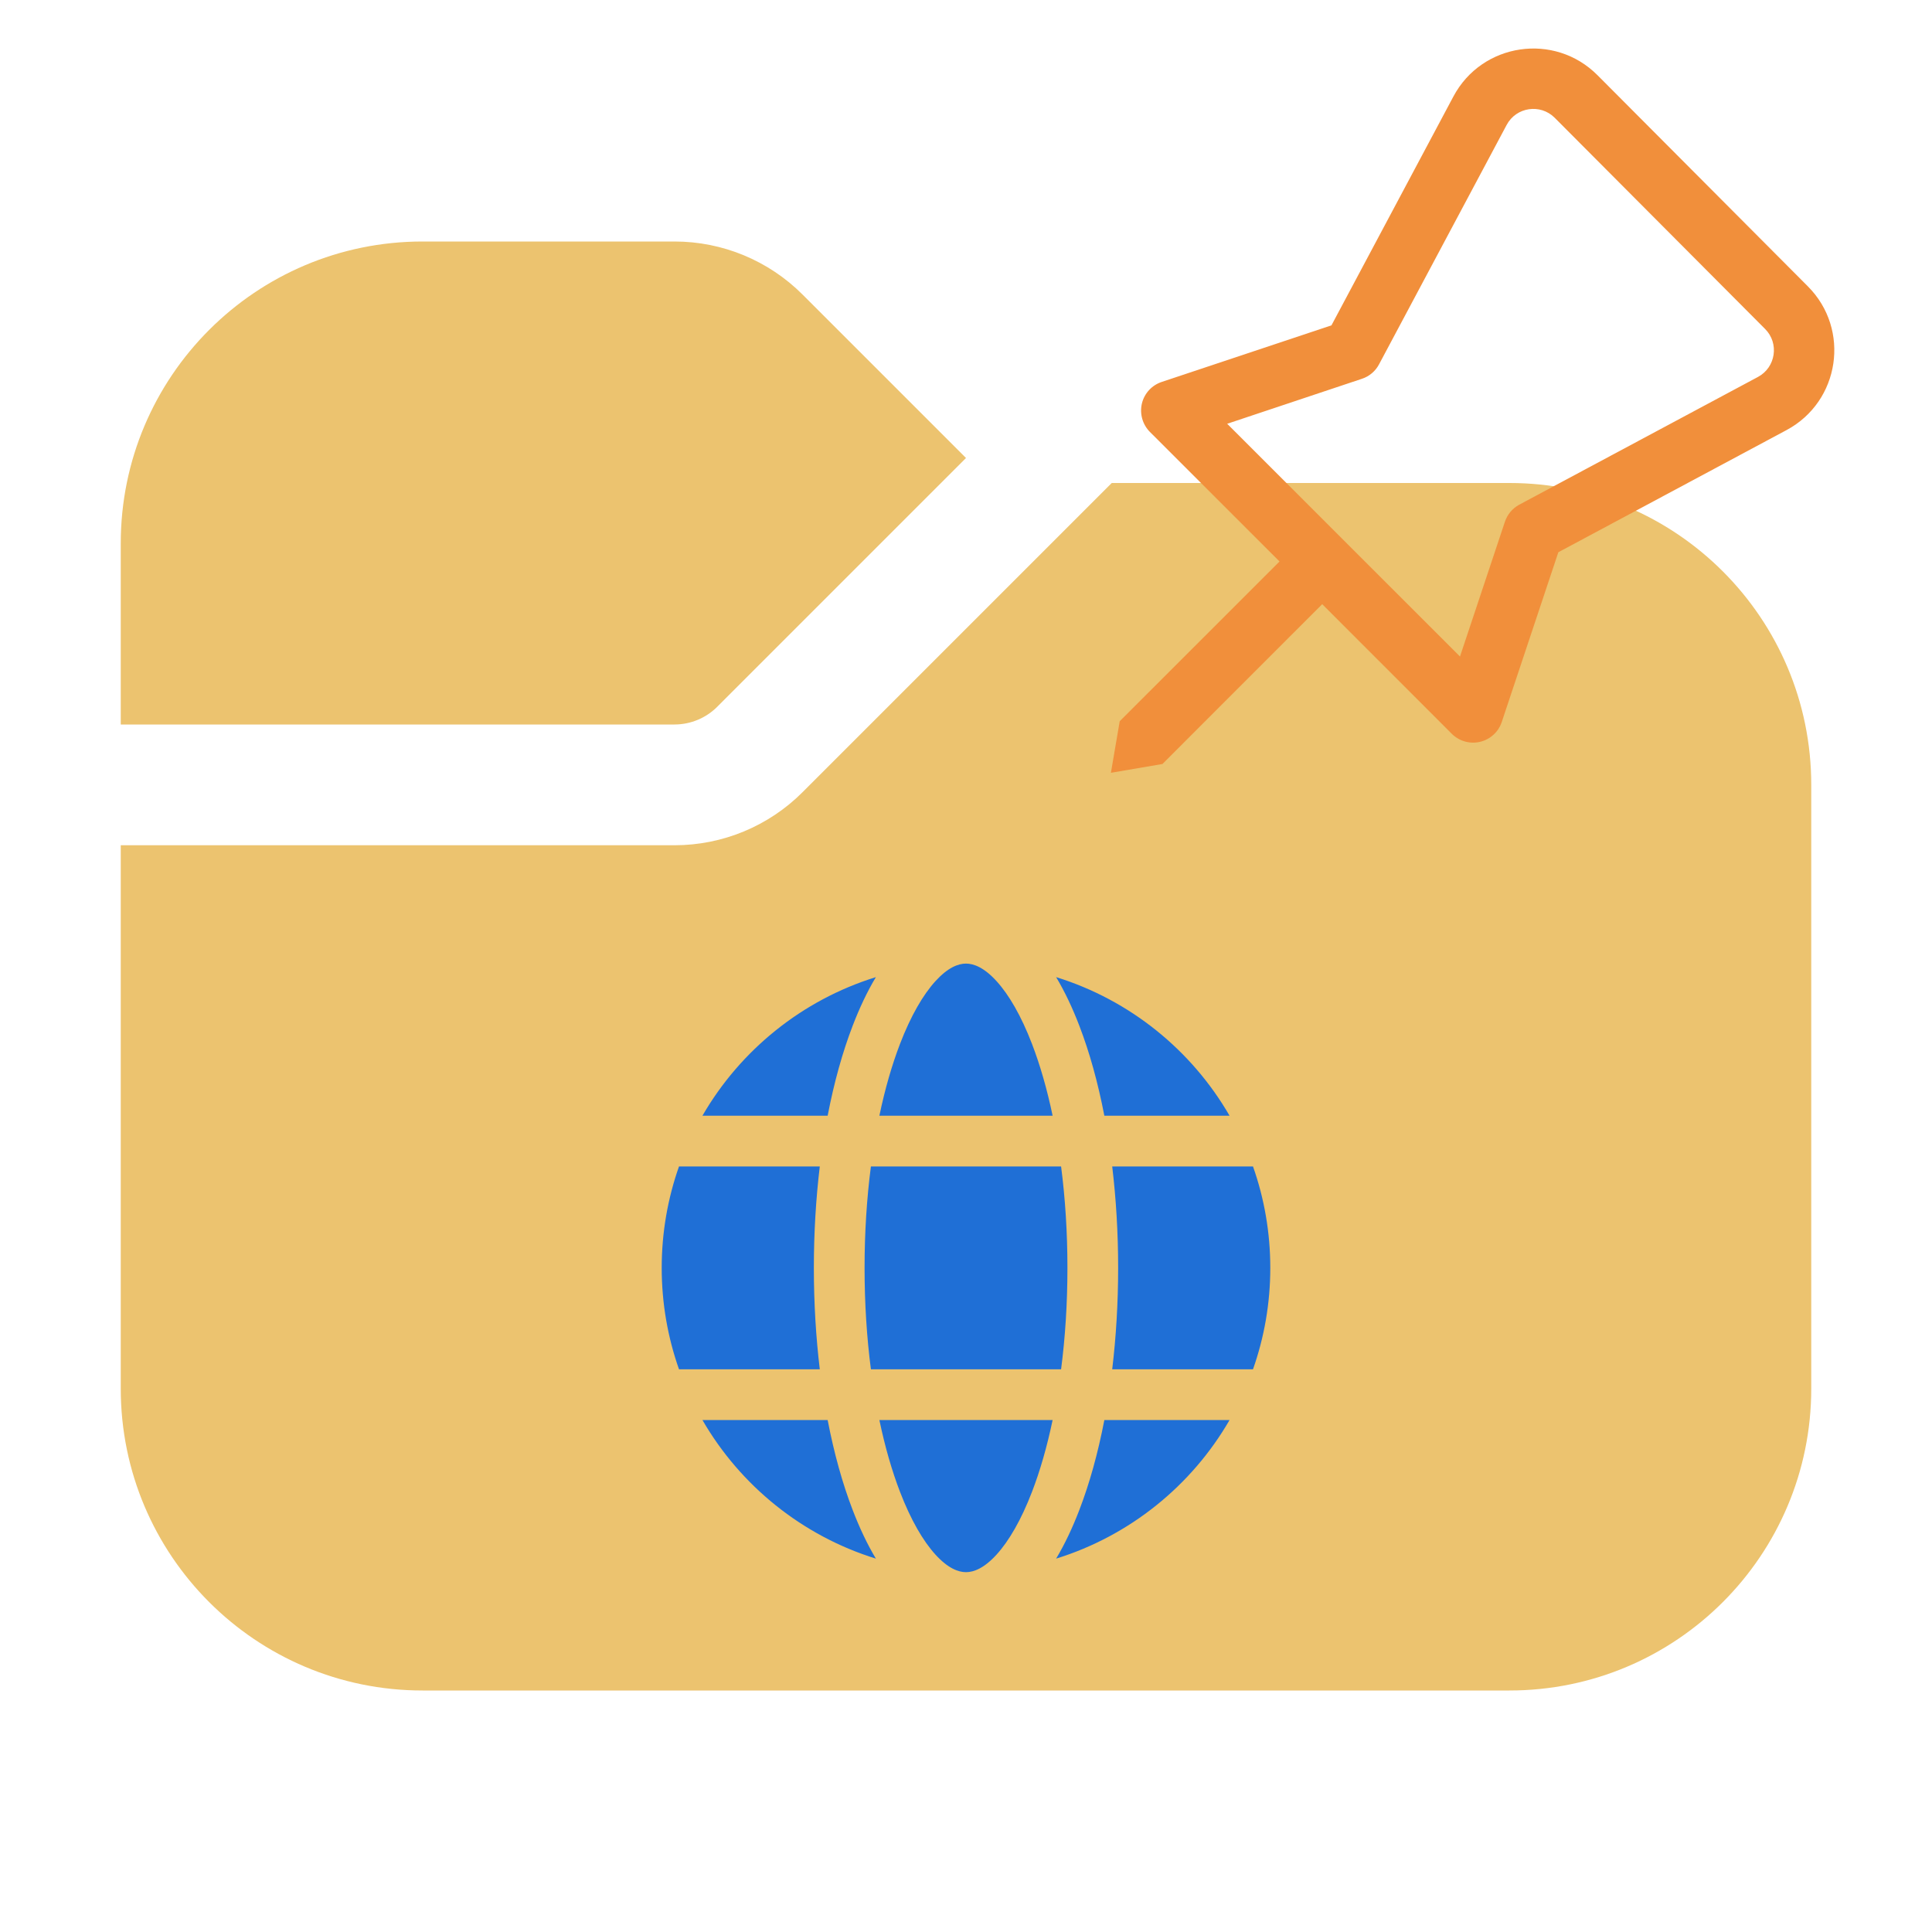
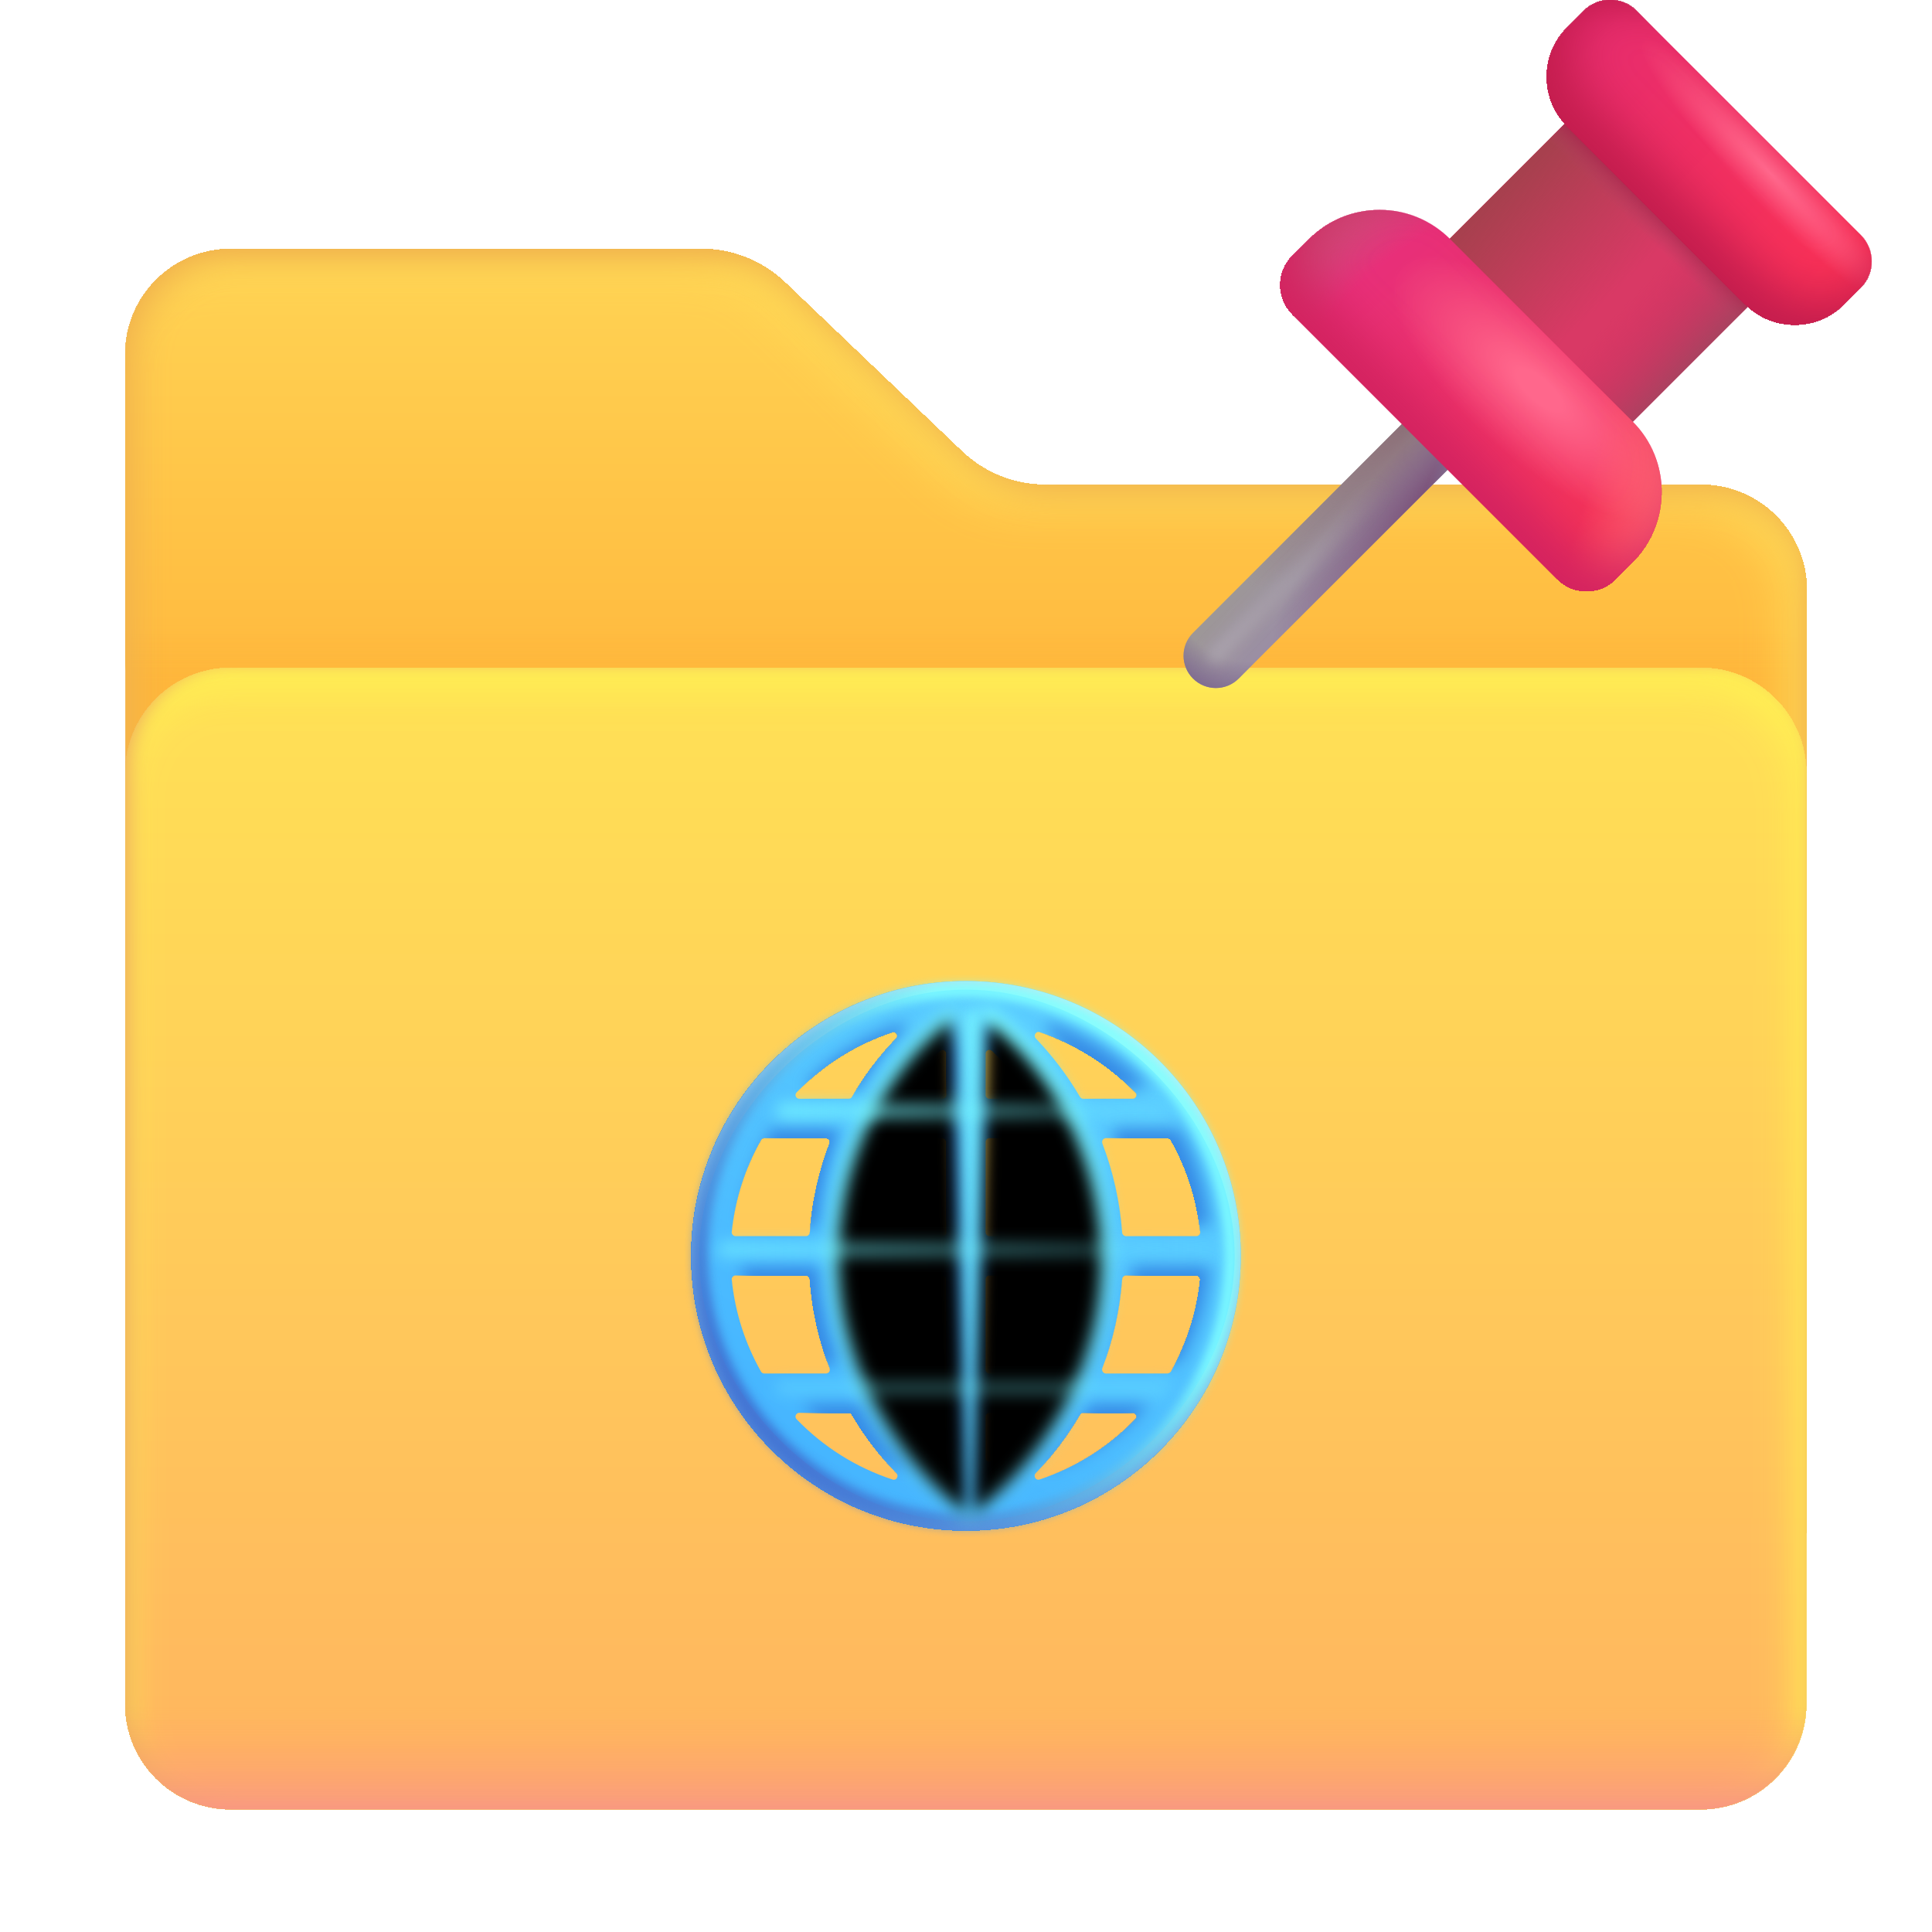
<svg xmlns="http://www.w3.org/2000/svg" viewBox="0 0 16 16" width="16" height="16">
-   <path d="M1 4.5C1 3.119 2.119 2 3.5 2H5.586C5.984 2 6.365 2.158 6.646 2.439L8 3.793L5.939 5.854C5.846 5.947 5.718 6 5.586 6H1V4.5ZM1 7V11.5C1 12.881 2.119 14 3.5 14H12.5C13.881 14 15 12.881 15 11.5V6.5C15 5.119 13.881 4 12.5 4H9.207L6.646 6.561C6.365 6.842 5.984 7 5.586 7H1Z" fill="#ecc36f" />
-   <g transform="translate(8,10.5) scale(0.42) translate(-8,-8)" fill="#1f6fd6">
-     <path d="M6 8C6 7.297 6.044 6.625 6.125 6H9.875C9.956 6.625 10 7.297 10 8C10 8.703 9.956 9.375 9.875 10H6.125C6.044 9.375 6 8.703 6 8ZM5.117 10C5.041 9.365 5 8.693 5 8C5 7.307 5.041 6.635 5.117 6H2.341C2.12 6.626 2 7.299 2 8C2 8.701 2.12 9.374 2.341 10H5.117ZM2.803 11H5.272C5.398 11.655 5.565 12.254 5.766 12.776C5.9 13.125 6.052 13.448 6.223 13.733C4.769 13.282 3.551 12.294 2.803 11ZM6.292 11H9.708C9.598 11.527 9.46 12.004 9.301 12.417C9.088 12.971 8.846 13.386 8.603 13.653C8.36 13.92 8.156 14 8 14C7.844 14 7.64 13.92 7.397 13.653C7.154 13.386 6.912 12.971 6.699 12.417C6.54 12.004 6.402 11.527 6.292 11ZM10.728 11C10.602 11.655 10.435 12.254 10.234 12.776C10.1 13.125 9.948 13.448 9.777 13.733C11.231 13.282 12.449 12.294 13.197 11H10.728ZM13.659 10C13.88 9.374 14 8.701 14 8C14 7.299 13.88 6.626 13.659 6H10.883C10.959 6.635 11 7.307 11 8C11 8.693 10.959 9.365 10.883 10H13.659ZM9.301 3.583C9.46 3.997 9.598 4.473 9.708 5H6.292C6.402 4.473 6.54 3.997 6.699 3.583C6.912 3.029 7.154 2.614 7.397 2.347C7.64 2.08 7.844 2 8 2C8.156 2 8.36 2.08 8.603 2.347C8.846 2.614 9.088 3.029 9.301 3.583ZM10.728 5H13.197C12.449 3.706 11.231 2.718 9.777 2.267C9.948 2.552 10.1 2.875 10.234 3.224C10.435 3.746 10.602 4.345 10.728 5ZM2.803 5H5.272C5.398 4.345 5.565 3.746 5.766 3.224C5.9 2.875 6.052 2.552 6.223 2.267C4.769 2.718 3.551 3.706 2.803 5Z" />
-   </g>
-   <g transform="translate(12.2,3.4) scale(0.5) translate(-8,-8)" fill="#f18f3b">
-     <path d="M10.059 2.445C9.347 1.731 8.147 1.908 7.673 2.798L5.653 6.589L2.842 7.526C2.678 7.58 2.553 7.716 2.513 7.885C2.474 8.054 2.524 8.231 2.646 8.354L4.793 10.5L2.146 13.146L2 14L2.854 13.854L5.5 11.207L7.646 13.354C7.769 13.476 7.946 13.527 8.115 13.487C8.284 13.447 8.42 13.322 8.474 13.158L9.411 10.347L13.19 8.324C14.076 7.85 14.254 6.655 13.544 5.943L10.059 2.445ZM8.555 3.269C8.713 2.972 9.113 2.913 9.351 3.151L12.836 6.649C13.072 6.886 13.013 7.284 12.718 7.443L8.764 9.559C8.651 9.62 8.566 9.721 8.526 9.842L7.782 12.074L3.926 8.219L6.158 7.474C6.28 7.434 6.381 7.348 6.441 7.235L8.555 3.269Z" />
-   </g>
+   <svg x="0" y="0" width="16" height="16" viewBox="0 0 32 32">
+     <g filter="url(#filter0_ii_18_22534)">
+       <path d="M3.824 4.125C2.858 4.125 2.074 4.909 2.074 5.875V10.938C2.074 10.994 2.077 11.05 2.082 11.105V25.188C2.082 26.154 2.866 26.938 3.832 26.938H28.176C29.142 26.938 29.926 26.154 29.926 25.188V9.781C29.926 8.815 29.142 8.031 28.176 8.031H17.311C16.797 8.031 16.302 7.833 15.93 7.478L12.998 4.678C12.626 4.323 12.131 4.125 11.617 4.125H3.824Z" fill="url(#paint0_linear_18_22534)" />
+       <path d="M3.824 4.125C2.858 4.125 2.074 4.909 2.074 5.875V10.938C2.074 10.994 2.077 11.05 2.082 11.105V25.188C2.082 26.154 2.866 26.938 3.832 26.938H28.176C29.142 26.938 29.926 26.154 29.926 25.188V9.781C29.926 8.815 29.142 8.031 28.176 8.031H17.311C16.797 8.031 16.302 7.833 15.93 7.478L12.998 4.678C12.626 4.323 12.131 4.125 11.617 4.125H3.824Z" fill="url(#paint1_linear_18_22534)" />
+     </g>
+     <g filter="url(#filter1_ii_18_22534)">
+       <rect x="2.074" y="11.062" width="27.844" height="18.906" rx="1.75" fill="url(#paint2_linear_18_22534)" />
+     </g>
+     <rect x="2.074" y="11.062" width="27.844" height="18.906" rx="1.75" fill="url(#paint3_linear_18_22534)" />
+     <defs>
+       <filter id="filter0_ii_18_22534" x="1.774" y="4.125" width="28.252" height="23.113" filterUnits="userSpaceOnUse" color-interpolation-filters="sRGB">
+         <feFlood flood-opacity="0" result="BackgroundImageFix" />
+         <feBlend mode="normal" in="SourceGraphic" in2="BackgroundImageFix" result="shape" />
+         <feColorMatrix in="SourceAlpha" type="matrix" values="0 0 0 0 0 0 0 0 0 0 0 0 0 0 0 0 0 0 127 0" result="hardAlpha" />
+         <feOffset dx="-0.3" dy="0.3" />
+         <feGaussianBlur stdDeviation="0.375" />
+         <feComposite in2="hardAlpha" operator="arithmetic" k2="-1" k3="1" />
+         <feColorMatrix type="matrix" values="0 0 0 0 1 0 0 0 0 0.863 0 0 0 0 0.337 0 0 0 1 0" />
+         <feBlend mode="normal" in2="shape" result="effect1_innerShadow_18_22534" />
+         <feColorMatrix in="SourceAlpha" type="matrix" values="0 0 0 0 0 0 0 0 0 0 0 0 0 0 0 0 0 0 127 0" result="hardAlpha" />
+         <feOffset dx="0.1" dy="0.1" />
+         <feGaussianBlur stdDeviation="0.3" />
+         <feComposite in2="hardAlpha" operator="arithmetic" k2="-1" k3="1" />
+         <feColorMatrix type="matrix" values="0 0 0 0 0.937 0 0 0 0 0.675 0 0 0 0 0.294 0 0 0 1 0" />
+         <feBlend mode="normal" in2="effect1_innerShadow_18_22534" result="effect2_innerShadow_18_22534" />
+       </filter>
+       <filter id="filter1_ii_18_22534" x="1.974" y="10.963" width="28.044" height="19.306" filterUnits="userSpaceOnUse" color-interpolation-filters="sRGB">
+         <feFlood flood-opacity="0" result="BackgroundImageFix" />
+         <feBlend mode="normal" in="SourceGraphic" in2="BackgroundImageFix" result="shape" />
+         <feColorMatrix in="SourceAlpha" type="matrix" values="0 0 0 0 0 0 0 0 0 0 0 0 0 0 0 0 0 0 127 0" result="hardAlpha" />
+         <feOffset dx="-0.1" dy="0.3" />
+         <feGaussianBlur stdDeviation="0.375" />
+         <feComposite in2="hardAlpha" operator="arithmetic" k2="-1" k3="1" />
+         <feColorMatrix type="matrix" values="0 0 0 0 1 0 0 0 0 0.949 0 0 0 0 0.325 0 0 0 1 0" />
+         <feBlend mode="normal" in2="shape" result="effect1_innerShadow_18_22534" />
+         <feColorMatrix in="SourceAlpha" type="matrix" values="0 0 0 0 0 0 0 0 0 0 0 0 0 0 0 0 0 0 127 0" result="hardAlpha" />
+         <feOffset dx="0.1" dy="-0.1" />
+         <feGaussianBlur stdDeviation="0.15" />
+         <feComposite in2="hardAlpha" operator="arithmetic" k2="-1" k3="1" />
+         <feColorMatrix type="matrix" values="0 0 0 0 0.941 0 0 0 0 0.69 0 0 0 0 0.365 0 0 0 1 0" />
+         <feBlend mode="normal" in2="effect1_innerShadow_18_22534" result="effect2_innerShadow_18_22534" />
+       </filter>
+       <linearGradient id="paint0_linear_18_22534" x1="16" y1="4.75" x2="16" y2="11.75" gradientUnits="userSpaceOnUse">
+         <stop stop-color="#FFD152" />
+         <stop offset="1" stop-color="#FFB83D" />
+       </linearGradient>
+       <linearGradient id="paint1_linear_18_22534" x1="16.747" y1="11.316" x2="16.747" y2="10.343" gradientUnits="userSpaceOnUse">
+         <stop stop-color="#FEB63B" />
+         <stop offset="1" stop-color="#FEB63B" stop-opacity="0" />
+       </linearGradient>
+       <linearGradient id="paint2_linear_18_22534" x1="15.996" y1="11.062" x2="15.996" y2="29.969" gradientUnits="userSpaceOnUse">
+         <stop stop-color="#FFE155" />
+         <stop offset="1" stop-color="#FFB45F" />
+       </linearGradient>
+       <linearGradient id="paint3_linear_18_22534" x1="19.882" y1="30.183" x2="19.882" y2="28.246" gradientUnits="userSpaceOnUse">
+         <stop stop-color="#F9928A" />
+         <stop offset="1" stop-color="#FFAD5F" stop-opacity="0" />
+       </linearGradient>
+     </defs>
+   </svg>
+   <svg x="5.4" y="7.8" width="5.2" height="5.2" viewBox="0 0 32 32">
+     <g filter="url(#filter0_i_18_4808)">
+       <path fill-rule="evenodd" clip-rule="evenodd" d="M2 16C2 23.72 8.28 30 16 30C23.72 30 30 23.72 30 16C30 8.28 23.72 2 16 2C8.28 2 2 8.28 2 16ZM4.258 15C4.141 15 4.049 14.9 4.061 14.784C4.232 13.095 4.753 11.509 5.552 10.1C5.587 10.038 5.653 10 5.724 10H8.864C9.005 10 9.102 10.143 9.052 10.276C8.502 11.714 8.159 13.239 8.043 14.812C8.036 14.918 7.948 15 7.843 15H4.258ZM10.25 15C10.134 15 10.042 14.902 10.052 14.786C10.193 13.149 10.617 11.572 11.292 10.115C11.324 10.044 11.395 10 11.472 10H14.8C14.911 10 15 10.089 15 10.2V14.8C15 14.911 14.911 15 14.8 15H10.25ZM15 17.2C15 17.09 14.911 17 14.8 17H10.25C10.134 17 10.042 17.098 10.052 17.214C10.193 18.851 10.617 20.428 11.292 21.885C11.324 21.956 11.395 22 11.472 22H14.8C14.911 22 15 21.91 15 21.8V17.2ZM15 24.2C15 24.09 14.911 24 14.8 24H12.889C12.727 24 12.633 24.181 12.729 24.311C13.298 25.082 13.95 25.799 14.675 26.448C14.802 26.562 15 26.47 15 26.3V24.2ZM19.555 27.073C19.412 27.222 19.553 27.466 19.749 27.401C21.623 26.784 23.294 25.717 24.634 24.328C24.755 24.203 24.665 24 24.491 24H21.98C21.909 24 21.843 24.038 21.807 24.1C21.178 25.17 20.424 26.168 19.555 27.073ZM22.948 21.724C22.898 21.857 22.994 22 23.136 22L26.246 22C26.335 22 26.418 21.953 26.462 21.875C27.252 20.472 27.769 18.895 27.939 17.216C27.951 17.1 27.858 17 27.742 17H24.157C24.052 17 23.964 17.082 23.957 17.188C23.841 18.761 23.498 20.286 22.948 21.724ZM21.75 17C21.866 17 21.958 17.098 21.948 17.214C21.807 18.851 21.383 20.428 20.708 21.885C20.676 21.956 20.605 22 20.528 22H17.2C17.09 22 17 21.91 17 21.8V17.2C17 17.09 17.09 17 17.2 17H21.75ZM23.957 14.812C23.964 14.918 24.052 15 24.157 15H27.742C27.858 15 27.951 14.9 27.939 14.784C27.769 13.105 27.252 11.528 26.462 10.125C26.418 10.047 26.335 10 26.246 10L23.136 10C22.995 10 22.898 10.143 22.948 10.276C23.498 11.714 23.841 13.239 23.957 14.812ZM20.528 10C20.605 10 20.676 10.044 20.708 10.115C21.383 11.572 21.807 13.149 21.948 14.786C21.958 14.902 21.866 15 21.75 15H17.2C17.09 15 17 14.911 17 14.8V10.2C17 10.089 17.09 10 17.2 10H20.528ZM21.807 7.9C21.843 7.962 21.91 8 21.981 8H24.491C24.665 8 24.755 7.797 24.634 7.672C23.296 6.285 21.627 5.218 19.755 4.601C19.559 4.536 19.418 4.779 19.561 4.929C20.428 5.834 21.18 6.832 21.807 7.9ZM17.325 5.552C17.198 5.438 17 5.53 17 5.7V7.8C17 7.91 17.09 8 17.2 8H19.111C19.273 8 19.367 7.819 19.271 7.689C18.701 6.918 18.05 6.201 17.325 5.552ZM15 5.7C15 5.53 14.802 5.438 14.675 5.552C13.95 6.201 13.299 6.918 12.729 7.689C12.633 7.819 12.727 8 12.889 8H14.8C14.911 8 15 7.91 15 7.8V5.7ZM17.2 24C17.09 24 17 24.09 17 24.2V26.3C17 26.47 17.198 26.562 17.325 26.448C18.05 25.799 18.702 25.082 19.271 24.311C19.367 24.181 19.273 24 19.111 24H17.2ZM5.552 21.9C5.587 21.962 5.653 22 5.724 22H8.866C9.008 22 9.105 21.856 9.054 21.724C8.504 20.285 8.159 18.76 8.044 17.188C8.036 17.082 7.949 17 7.843 17H4.258C4.141 17 4.049 17.1 4.061 17.216C4.232 18.905 4.753 20.491 5.552 21.9ZM12.259 27.404C12.455 27.468 12.595 27.225 12.453 27.076C11.582 26.169 10.827 25.17 10.198 24.1C10.162 24.038 10.096 24 10.024 24H7.508C7.336 24 7.246 24.203 7.366 24.328C8.707 25.719 10.381 26.787 12.259 27.404ZM10.019 8C10.091 8 10.156 7.962 10.193 7.9C10.82 6.832 11.572 5.834 12.439 4.929C12.582 4.779 12.441 4.536 12.245 4.601C10.373 5.218 8.704 6.285 7.366 7.672C7.246 7.797 7.336 8 7.508 8H10.019Z" fill="url(#paint0_linear_18_4808)" />
+     </g>
+     <path fill-rule="evenodd" clip-rule="evenodd" d="M16 30C8.28 30 2 23.72 2 16C2 8.28 8.28 2 16 2C23.72 2 30 8.28 30 16C30 23.72 23.72 30 16 30ZM16 29.531C23.076 29.531 29.688 23.076 29.688 16C29.688 8.924 23.076 2.437 16 2.437C8.924 2.437 2.406 8.924 2.406 16C2.406 23.076 8.924 29.531 16 29.531Z" fill="url(#paint1_linear_18_4808)" />
+     <g filter="url(#filter1_f_18_4808)">
+       <path fill-rule="evenodd" clip-rule="evenodd" d="M16 29.828C8.375 29.828 2.172 23.625 2.172 16C2.172 8.375 8.375 2.172 16 2.172C23.625 2.172 29.828 8.375 29.828 16C29.828 23.625 23.625 29.828 16 29.828ZM16 29.203C23.292 29.203 29.203 23.292 29.203 16C29.203 8.708 23.292 2.797 16 2.797C8.708 2.797 2.797 8.708 2.797 16C2.797 23.292 8.708 29.203 16 29.203Z" fill="url(#paint2_radial_18_4808)" />
+     </g>
+     <g filter="url(#filter2_f_18_4808)">
+       <path d="M16.312 3.812L16.312 28.188" stroke="url(#paint3_linear_18_4808)" stroke-width="0.75" stroke-linecap="round" />
+     </g>
+     <g filter="url(#filter3_f_18_4808)">
+       <path d="M17.125 3.688C19.125 5 23.125 9.325 23.125 16.125C23.125 22.925 18.625 27.667 16.375 29.188" stroke="url(#paint4_linear_18_4808)" stroke-width="0.75" stroke-linecap="round" />
+     </g>
+     <g filter="url(#filter4_f_18_4808)">
+       <path d="M15.25 3.688C13.25 5 9.25 9.325 9.25 16.125C9.25 22.925 13.75 27.667 16 29.188" stroke="url(#paint5_linear_18_4808)" stroke-width="0.75" stroke-linecap="round" />
+     </g>
+     <g filter="url(#filter5_f_18_4808)">
+       <path d="M6.688 8.625H26" stroke="url(#paint6_linear_18_4808)" stroke-width="0.75" stroke-linecap="round" />
+     </g>
+     <g filter="url(#filter6_f_18_4808)">
+       <path d="M6.625 22.75H26" stroke="url(#paint7_linear_18_4808)" stroke-opacity="0.75" stroke-width="0.75" stroke-linecap="round" />
+     </g>
+     <g filter="url(#filter7_f_18_4808)">
+       <path d="M3.688 15.688H29" stroke="url(#paint8_linear_18_4808)" stroke-opacity="0.75" stroke-width="0.75" stroke-linecap="round" />
+     </g>
+     <defs>
+       <filter id="filter0_i_18_4808" x="2" y="1.5" width="28.5" height="28.5" filterUnits="userSpaceOnUse" color-interpolation-filters="sRGB">
+         <feFlood flood-opacity="0" result="BackgroundImageFix" />
+         <feBlend mode="normal" in="SourceGraphic" in2="BackgroundImageFix" result="shape" />
+         <feColorMatrix in="SourceAlpha" type="matrix" values="0 0 0 0 0 0 0 0 0 0 0 0 0 0 0 0 0 0 127 0" result="hardAlpha" />
+         <feOffset dx="0.5" dy="-0.5" />
+         <feGaussianBlur stdDeviation="0.375" />
+         <feComposite in2="hardAlpha" operator="arithmetic" k2="-1" k3="1" />
+         <feColorMatrix type="matrix" values="0 0 0 0 0.212 0 0 0 0 0.549 0 0 0 0 0.902 0 0 0 1 0" />
+         <feBlend mode="normal" in2="shape" result="effect1_innerShadow_18_4808" />
+       </filter>
+       <filter id="filter1_f_18_4808" x="1.672" y="1.672" width="28.656" height="28.656" filterUnits="userSpaceOnUse" color-interpolation-filters="sRGB">
+         <feFlood flood-opacity="0" result="BackgroundImageFix" />
+         <feBlend mode="normal" in="SourceGraphic" in2="BackgroundImageFix" result="shape" />
+         <feGaussianBlur stdDeviation="0.25" result="effect1_foregroundBlur_18_4808" />
+       </filter>
+       <filter id="filter2_f_18_4808" x="15.188" y="2.688" width="2.25" height="26.625" filterUnits="userSpaceOnUse" color-interpolation-filters="sRGB">
+         <feFlood flood-opacity="0" result="BackgroundImageFix" />
+         <feBlend mode="normal" in="SourceGraphic" in2="BackgroundImageFix" result="shape" />
+         <feGaussianBlur stdDeviation="0.375" result="effect1_foregroundBlur_18_4808" />
+       </filter>
+       <filter id="filter3_f_18_4808" x="15.25" y="2.562" width="9" height="27.75" filterUnits="userSpaceOnUse" color-interpolation-filters="sRGB">
+         <feFlood flood-opacity="0" result="BackgroundImageFix" />
+         <feBlend mode="normal" in="SourceGraphic" in2="BackgroundImageFix" result="shape" />
+         <feGaussianBlur stdDeviation="0.375" result="effect1_foregroundBlur_18_4808" />
+       </filter>
+       <filter id="filter4_f_18_4808" x="8.125" y="2.562" width="9" height="27.75" filterUnits="userSpaceOnUse" color-interpolation-filters="sRGB">
+         <feFlood flood-opacity="0" result="BackgroundImageFix" />
+         <feBlend mode="normal" in="SourceGraphic" in2="BackgroundImageFix" result="shape" />
+         <feGaussianBlur stdDeviation="0.375" result="effect1_foregroundBlur_18_4808" />
+       </filter>
+       <filter id="filter5_f_18_4808" x="5.562" y="7.5" width="21.562" height="2.25" filterUnits="userSpaceOnUse" color-interpolation-filters="sRGB">
+         <feFlood flood-opacity="0" result="BackgroundImageFix" />
+         <feBlend mode="normal" in="SourceGraphic" in2="BackgroundImageFix" result="shape" />
+         <feGaussianBlur stdDeviation="0.375" result="effect1_foregroundBlur_18_4808" />
+       </filter>
+       <filter id="filter6_f_18_4808" x="5.5" y="21.625" width="21.625" height="2.25" filterUnits="userSpaceOnUse" color-interpolation-filters="sRGB">
+         <feFlood flood-opacity="0" result="BackgroundImageFix" />
+         <feBlend mode="normal" in="SourceGraphic" in2="BackgroundImageFix" result="shape" />
+         <feGaussianBlur stdDeviation="0.375" result="effect1_foregroundBlur_18_4808" />
+       </filter>
+       <filter id="filter7_f_18_4808" x="2.562" y="14.562" width="27.562" height="2.25" filterUnits="userSpaceOnUse" color-interpolation-filters="sRGB">
+         <feFlood flood-opacity="0" result="BackgroundImageFix" />
+         <feBlend mode="normal" in="SourceGraphic" in2="BackgroundImageFix" result="shape" />
+         <feGaussianBlur stdDeviation="0.375" result="effect1_foregroundBlur_18_4808" />
+       </filter>
+       <linearGradient id="paint0_linear_18_4808" x1="25.5" y1="3.687" x2="9.688" y2="30" gradientUnits="userSpaceOnUse">
+         <stop stop-color="#5CCFFF" />
+         <stop offset="1" stop-color="#44B3FF" />
+       </linearGradient>
+       <linearGradient id="paint1_linear_18_4808" x1="25.062" y1="4.437" x2="5.375" y2="32.625" gradientUnits="userSpaceOnUse">
+         <stop stop-color="#B5F5F5" />
+         <stop offset="1" stop-color="#3A6DD3" />
+       </linearGradient>
+       <radialGradient id="paint2_radial_18_4808" cx="0" cy="0" r="1" gradientUnits="userSpaceOnUse" gradientTransform="translate(26.1875 8.4375) rotate(128.166) scale(27.207 27.207)">
+         <stop offset="0.489" stop-color="#7FFFFF" />
+         <stop offset="1" stop-color="#3C68D0" />
+       </radialGradient>
+       <linearGradient id="paint3_linear_18_4808" x1="16.812" y1="3.812" x2="16.812" y2="35.125" gradientUnits="userSpaceOnUse">
+         <stop stop-color="#76F6FF" />
+         <stop offset="1" stop-color="#76F6FF" stop-opacity="0" />
+       </linearGradient>
+       <linearGradient id="paint4_linear_18_4808" x1="19.75" y1="3.688" x2="19.75" y2="36.445" gradientUnits="userSpaceOnUse">
+         <stop stop-color="#76F6FF" />
+         <stop offset="1" stop-color="#76F6FF" stop-opacity="0" />
+       </linearGradient>
+       <linearGradient id="paint5_linear_18_4808" x1="-1.188" y1="9.062" x2="26" y2="30.625" gradientUnits="userSpaceOnUse">
+         <stop stop-color="#76F6FF" />
+         <stop offset="1" stop-color="#76F6FF" stop-opacity="0" />
+       </linearGradient>
+       <linearGradient id="paint6_linear_18_4808" x1="1.438" y1="9.91" x2="30.312" y2="9.909" gradientUnits="userSpaceOnUse">
+         <stop stop-color="#76F6FF" />
+         <stop offset="1" stop-color="#76F6FF" stop-opacity="0" />
+       </linearGradient>
+       <linearGradient id="paint7_linear_18_4808" x1="19.25" y1="13.75" x2="19.25" y2="28.375" gradientUnits="userSpaceOnUse">
+         <stop stop-color="#76F6FF" />
+         <stop offset="1" stop-color="#76F6FF" stop-opacity="0" />
+       </linearGradient>
+       <linearGradient id="paint8_linear_18_4808" x1="-3.194" y1="16.972" x2="34.652" y2="16.971" gradientUnits="userSpaceOnUse">
+         <stop stop-color="#76F6FF" />
+         <stop offset="1" stop-color="#76F6FF" stop-opacity="0" />
+       </linearGradient>
+     </defs>
+   </svg>
+   <svg x="9.4" y="-0.4" width="6.6" height="6.6" viewBox="0 0 32 32">
+     <path d="M11.534 12.626L18.886 19.978L25.409 13.454L18.058 6.103L11.534 12.626Z" fill="#D93965" />
+     <path d="M11.534 12.626L18.886 19.978L25.409 13.454L18.058 6.103L11.534 12.626Z" fill="url(#paint0_linear_18_23113)" />
+     <path d="M11.534 12.626L18.886 19.978L25.409 13.454L18.058 6.103L11.534 12.626Z" fill="url(#paint1_linear_18_23113)" />
+     <path d="M11.534 12.626L18.886 19.978L25.409 13.454L18.058 6.103L11.534 12.626Z" fill="url(#paint2_linear_18_23113)" />
+     <g filter="url(#filter0_i_18_23113)">
+       <path d="M18.02 2.375C18.606 1.789 19.556 1.789 20.142 2.375L29.137 11.37C29.723 11.956 29.723 12.906 29.138 13.492L28.47 14.159C27.377 15.252 25.604 15.252 24.511 14.159L17.353 7.002C16.26 5.908 16.26 4.135 17.353 3.042L18.02 2.375Z" fill="url(#paint3_linear_18_23113)" />
+       <path d="M18.02 2.375C18.606 1.789 19.556 1.789 20.142 2.375L29.137 11.37C29.723 11.956 29.723 12.906 29.138 13.492L28.47 14.159C27.377 15.252 25.604 15.252 24.511 14.159L17.353 7.002C16.26 5.908 16.26 4.135 17.353 3.042L18.02 2.375Z" fill="url(#paint4_radial_18_23113)" />
+     </g>
+     <path d="M13.296 16.38C13.803 15.873 14.625 15.873 15.132 16.38C15.639 16.887 15.639 17.709 15.132 18.216L4.163 29.185C3.656 29.692 2.834 29.692 2.327 29.185C1.82 28.678 1.82 27.856 2.327 27.349L13.296 16.38Z" fill="url(#paint5_linear_18_23113)" />
+     <path d="M13.296 16.38C13.803 15.873 14.625 15.873 15.132 16.38C15.639 16.887 15.639 17.709 15.132 18.216L4.163 29.185C3.656 29.692 2.834 29.692 2.327 29.185C1.82 28.678 1.82 27.856 2.327 27.349L13.296 16.38Z" fill="url(#paint6_radial_18_23113)" />
+     <path d="M13.296 16.38C13.803 15.873 14.625 15.873 15.132 16.38C15.639 16.887 15.639 17.709 15.132 18.216L4.163 29.185C3.656 29.692 2.834 29.692 2.327 29.185C1.82 28.678 1.82 27.856 2.327 27.349L13.296 16.38Z" fill="url(#paint7_radial_18_23113)" />
+     <path d="M13.296 16.38C13.803 15.873 14.625 15.873 15.132 16.38C15.639 16.887 15.639 17.709 15.132 18.216L4.163 29.185C3.656 29.692 2.834 29.692 2.327 29.185C1.82 28.678 1.82 27.856 2.327 27.349L13.296 16.38Z" fill="url(#paint8_radial_18_23113)" />
+     <g filter="url(#filter1_i_18_23113)">
+       <path d="M6.318 12.217C5.674 12.862 5.674 13.906 6.318 14.551L16.961 25.194C17.606 25.838 18.65 25.838 19.295 25.194L19.971 24.517C21.534 22.955 21.534 20.422 19.971 18.86L12.652 11.541C11.09 9.979 8.557 9.979 6.995 11.541L6.318 12.217Z" fill="url(#paint9_linear_18_23113)" />
+       <path d="M6.318 12.217C5.674 12.862 5.674 13.906 6.318 14.551L16.961 25.194C17.606 25.838 18.65 25.838 19.295 25.194L19.971 24.517C21.534 22.955 21.534 20.422 19.971 18.86L12.652 11.541C11.09 9.979 8.557 9.979 6.995 11.541L6.318 12.217Z" fill="url(#paint10_radial_18_23113)" />
+       <path d="M6.318 12.217C5.674 12.862 5.674 13.906 6.318 14.551L16.961 25.194C17.606 25.838 18.65 25.838 19.295 25.194L19.971 24.517C21.534 22.955 21.534 20.422 19.971 18.86L12.652 11.541C11.09 9.979 8.557 9.979 6.995 11.541L6.318 12.217Z" fill="url(#paint11_radial_18_23113)" />
+       <path d="M6.318 12.217C5.674 12.862 5.674 13.906 6.318 14.551L16.961 25.194C17.606 25.838 18.65 25.838 19.295 25.194L19.971 24.517C21.534 22.955 21.534 20.422 19.971 18.86L12.652 11.541C11.09 9.979 8.557 9.979 6.995 11.541L6.318 12.217Z" fill="url(#paint12_radial_18_23113)" />
+     </g>
+     <g filter="url(#filter2_f_18_23113)">
+       <path d="M3.267 28.201L10.045 21.398" stroke="url(#paint13_linear_18_23113)" stroke-width="0.65" stroke-linecap="round" />
+     </g>
+     <defs>
+       <filter id="filter0_i_18_23113" x="16.533" y="0.935" width="14.044" height="14.044" filterUnits="userSpaceOnUse" color-interpolation-filters="sRGB">
+         <feFlood flood-opacity="0" result="BackgroundImageFix" />
+         <feBlend mode="normal" in="SourceGraphic" in2="BackgroundImageFix" result="shape" />
+         <feColorMatrix in="SourceAlpha" type="matrix" values="0 0 0 0 0 0 0 0 0 0 0 0 0 0 0 0 0 0 127 0" result="hardAlpha" />
+         <feOffset dx="1" dy="-1" />
+         <feGaussianBlur stdDeviation="1" />
+         <feComposite in2="hardAlpha" operator="arithmetic" k2="-1" k3="1" />
+         <feColorMatrix type="matrix" values="0 0 0 0 0.765 0 0 0 0 0.11 0 0 0 0 0.302 0 0 0 1 0" />
+         <feBlend mode="normal" in2="shape" result="effect1_innerShadow_18_23113" />
+       </filter>
+       <filter id="filter1_i_18_23113" x="5.835" y="9.369" width="16.308" height="16.308" filterUnits="userSpaceOnUse" color-interpolation-filters="sRGB">
+         <feFlood flood-opacity="0" result="BackgroundImageFix" />
+         <feBlend mode="normal" in="SourceGraphic" in2="BackgroundImageFix" result="shape" />
+         <feColorMatrix in="SourceAlpha" type="matrix" values="0 0 0 0 0 0 0 0 0 0 0 0 0 0 0 0 0 0 127 0" result="hardAlpha" />
+         <feOffset dx="1" dy="-1" />
+         <feGaussianBlur stdDeviation="1" />
+         <feComposite in2="hardAlpha" operator="arithmetic" k2="-1" k3="1" />
+         <feColorMatrix type="matrix" values="0 0 0 0 0.827 0 0 0 0 0.133 0 0 0 0 0.373 0 0 0 1 0" />
+         <feBlend mode="normal" in2="shape" result="effect1_innerShadow_18_23113" />
+       </filter>
+       <filter id="filter2_f_18_23113" x="2.442" y="20.573" width="8.427" height="8.453" filterUnits="userSpaceOnUse" color-interpolation-filters="sRGB">
+         <feFlood flood-opacity="0" result="BackgroundImageFix" />
+         <feBlend mode="normal" in="SourceGraphic" in2="BackgroundImageFix" result="shape" />
+         <feGaussianBlur stdDeviation="0.25" result="effect1_foregroundBlur_18_23113" />
+       </filter>
+       <linearGradient id="paint0_linear_18_23113" x1="14.784" y1="9.579" x2="18.972" y2="13.954" gradientUnits="userSpaceOnUse">
+         <stop stop-color="#A7404E" />
+         <stop offset="1" stop-color="#A7404E" stop-opacity="0" />
+       </linearGradient>
+       <linearGradient id="paint1_linear_18_23113" x1="22.378" y1="17.298" x2="19.378" y2="14.454" gradientUnits="userSpaceOnUse">
+         <stop stop-color="#9C475F" />
+         <stop offset="1" stop-color="#D32A60" stop-opacity="0" />
+       </linearGradient>
+       <linearGradient id="paint2_linear_18_23113" x1="22.503" y1="11.236" x2="21.44" y2="12.329" gradientUnits="userSpaceOnUse">
+         <stop offset="0.208" stop-color="#A72249" />
+         <stop offset="1" stop-color="#B14162" stop-opacity="0" />
+       </linearGradient>
+       <linearGradient id="paint3_linear_18_23113" x1="16.533" y1="3.142" x2="28.222" y2="14.329" gradientUnits="userSpaceOnUse">
+         <stop stop-color="#E52C70" />
+         <stop offset="1" stop-color="#FC3154" />
+       </linearGradient>
+       <radialGradient id="paint4_radial_18_23113" cx="0" cy="0" r="1" gradientUnits="userSpaceOnUse" gradientTransform="translate(25.5029 8.892) rotate(136.081) scale(1.17135 7.48692)">
+         <stop stop-color="#FF688C" />
+         <stop offset="1" stop-color="#FF688C" stop-opacity="0" />
+       </radialGradient>
+       <linearGradient id="paint5_linear_18_23113" x1="5.509" y1="24.023" x2="7.65" y2="25.908" gradientUnits="userSpaceOnUse">
+         <stop stop-color="#9D9798" />
+         <stop offset="0.867" stop-color="#9B8EA4" />
+       </linearGradient>
+       <radialGradient id="paint6_radial_18_23113" cx="0" cy="0" r="1" gradientUnits="userSpaceOnUse" gradientTransform="translate(11.1657 18.672) rotate(134.341) scale(9.40514 2.24299)">
+         <stop stop-color="#8C6E76" />
+         <stop offset="1" stop-color="#8C6E76" stop-opacity="0" />
+       </radialGradient>
+       <radialGradient id="paint7_radial_18_23113" cx="0" cy="0" r="1" gradientUnits="userSpaceOnUse" gradientTransform="translate(12.6434 21.0161) rotate(135) scale(9.87294 2.16196)">
+         <stop offset="0.157" stop-color="#7C547B" />
+         <stop offset="1" stop-color="#7C547B" stop-opacity="0" />
+       </radialGradient>
+       <radialGradient id="paint8_radial_18_23113" cx="0" cy="0" r="1" gradientUnits="userSpaceOnUse" gradientTransform="translate(6.98712 17.551) rotate(107.204) scale(12.5769 6.44157)">
+         <stop offset="0.899" stop-color="#826F91" stop-opacity="0" />
+         <stop offset="1" stop-color="#826F91" />
+       </radialGradient>
+       <linearGradient id="paint9_linear_18_23113" x1="9.972" y1="11.267" x2="20.597" y2="23.954" gradientUnits="userSpaceOnUse">
+         <stop stop-color="#E72F7B" />
+         <stop offset="1" stop-color="#F63352" />
+       </linearGradient>
+       <radialGradient id="paint10_radial_18_23113" cx="0" cy="0" r="1" gradientUnits="userSpaceOnUse" gradientTransform="translate(16.2217 17.5795) rotate(131.424) scale(2.83395 7.45916)">
+         <stop offset="0.151" stop-color="#FF678C" />
+         <stop offset="1" stop-color="#FF678C" stop-opacity="0" />
+       </radialGradient>
+       <radialGradient id="paint11_radial_18_23113" cx="0" cy="0" r="1" gradientUnits="userSpaceOnUse" gradientTransform="translate(9.78418 19.4545) rotate(10.1981) scale(12.0021 18.4941)">
+         <stop offset="0.717" stop-color="#FF6773" stop-opacity="0" />
+         <stop offset="1" stop-color="#FF6773" />
+       </radialGradient>
+       <radialGradient id="paint12_radial_18_23113" cx="0" cy="0" r="1" gradientUnits="userSpaceOnUse" gradientTransform="translate(16.8729 21.2709) rotate(-133.794) scale(13.6954 13.6954)">
+         <stop offset="0.816" stop-color="#C95179" stop-opacity="0" />
+         <stop offset="1" stop-color="#C95179" />
+       </radialGradient>
+       <linearGradient id="paint13_linear_18_23113" x1="3.267" y1="28.405" x2="10.197" y2="21.653" gradientUnits="userSpaceOnUse">
+         <stop stop-color="#A9A1AC" />
+         <stop offset="1" stop-color="#A9A1AC" stop-opacity="0" />
+       </linearGradient>
+     </defs>
+   </svg>
</svg>
